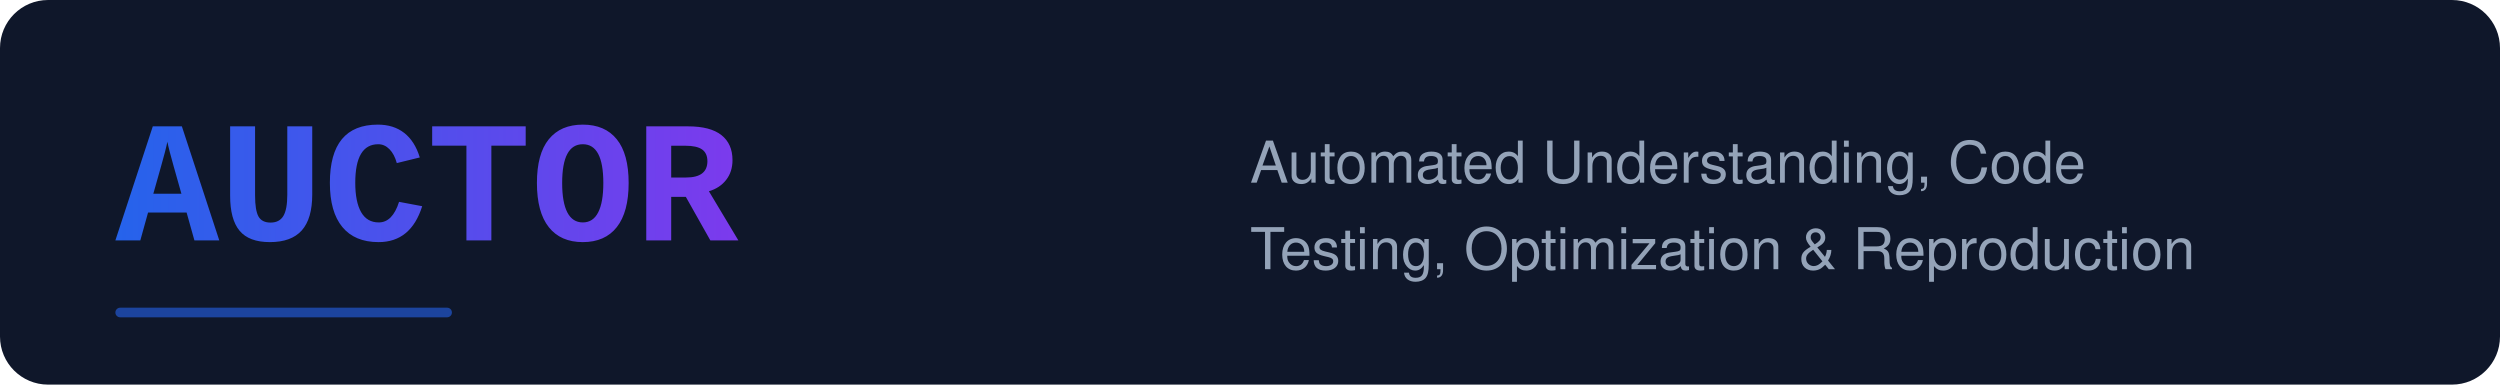
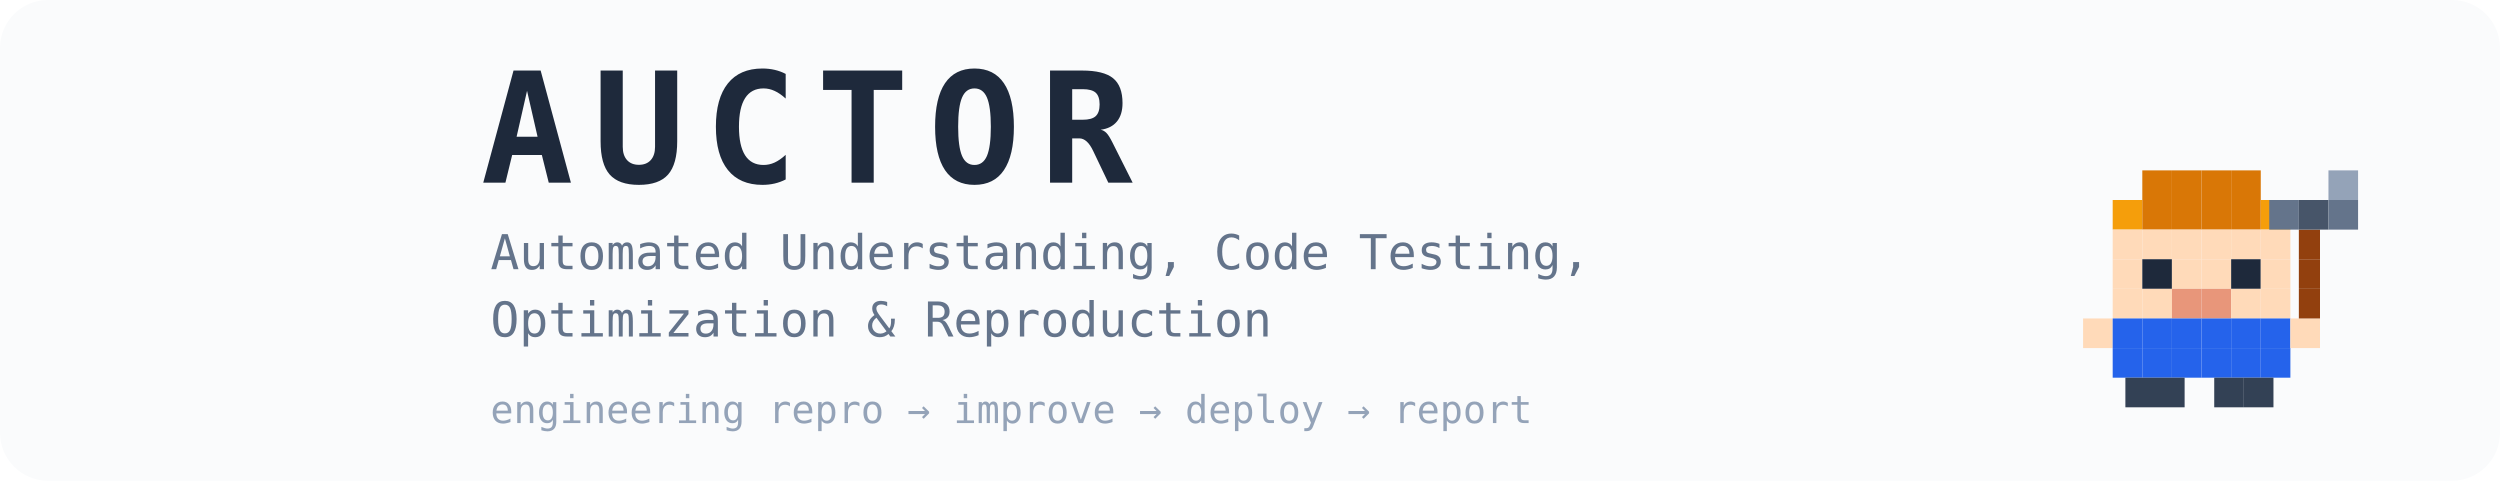
- <svg xmlns="http://www.w3.org/2000/svg" viewBox="0 0 520 80">
-   <defs>
-     <linearGradient id="g1" x1="0%" y1="0%" x2="100%" y2="0%">
-       <stop offset="0%" style="stop-color:#2563eb" />
-       <stop offset="100%" style="stop-color:#7c3aed" />
-     </linearGradient>
-   </defs>
-   <rect width="520" height="80" fill="#0f172a" rx="10" />
-   <text x="24" y="50" font-family="Courier New, monospace" font-size="36" font-weight="bold" fill="url(#g1)">AUCTOR</text>
-   <text x="260" y="38" font-family="Helvetica, Arial, sans-serif" font-size="12" fill="#94a3b8">Automated Understanding, Code</text>
-   <text x="260" y="56" font-family="Helvetica, Arial, sans-serif" font-size="12" fill="#94a3b8">Testing, Optimization &amp; Reproduction</text>
-   <rect x="24" y="64" width="70" height="2" rx="1" fill="#2563eb" opacity="0.6" />
+ <svg xmlns="http://www.w3.org/2000/svg" viewBox="0 0 520 100">
+   <rect width="520" height="100" fill="#fafbfc" rx="10" />
+   <text x="100" y="38" fill="#1e293b" font-family="monospace" font-size="32" font-weight="bold" letter-spacing="4">AUCTOR</text>
+   <text x="102" y="56" fill="#64748b" font-family="monospace" font-size="10">Automated Understanding, Code Testing,</text>
+   <text x="102" y="70" fill="#64748b" font-family="monospace" font-size="10">Optimization &amp; Reproduction</text>
+   <text x="102" y="88" fill="#94a3b8" font-family="monospace" font-size="8">engineering repro → improve → deploy → report</text>
+   <g transform="translate(428,2) scale(0.88)">
+     <rect x="20" y="38" width="7" height="7" fill="#d97706" />
+     <rect x="27" y="38" width="7" height="7" fill="#d97706" />
+     <rect x="34" y="38" width="7" height="7" fill="#d97706" />
+     <rect x="41" y="38" width="7" height="7" fill="#d97706" />
+     <rect x="13" y="45" width="7" height="7" fill="#f59e0b" />
+     <rect x="20" y="45" width="7" height="7" fill="#d97706" />
+     <rect x="27" y="45" width="7" height="7" fill="#d97706" />
+     <rect x="34" y="45" width="7" height="7" fill="#d97706" />
+     <rect x="41" y="45" width="7" height="7" fill="#d97706" />
+     <rect x="48" y="45" width="7" height="7" fill="#f59e0b" />
+     <rect x="13" y="52" width="7" height="7" fill="#FFDAB9" />
+     <rect x="20" y="52" width="7" height="7" fill="#FFDAB9" />
+     <rect x="27" y="52" width="7" height="7" fill="#FFDAB9" />
+     <rect x="34" y="52" width="7" height="7" fill="#FFDAB9" />
+     <rect x="41" y="52" width="7" height="7" fill="#FFDAB9" />
+     <rect x="48" y="52" width="7" height="7" fill="#FFDAB9" />
+     <rect x="13" y="59" width="7" height="7" fill="#FFDAB9" />
+     <rect x="20" y="59" width="7" height="7" fill="#1e293b" />
+     <rect x="27" y="59" width="7" height="7" fill="#FFDAB9" />
+     <rect x="34" y="59" width="7" height="7" fill="#FFDAB9" />
+     <rect x="41" y="59" width="7" height="7" fill="#1e293b" />
+     <rect x="48" y="59" width="7" height="7" fill="#FFDAB9" />
+     <rect x="13" y="66" width="7" height="7" fill="#FFDAB9" />
+     <rect x="20" y="66" width="7" height="7" fill="#FFDAB9" />
+     <rect x="27" y="66" width="7" height="7" fill="#E8967A" />
+     <rect x="34" y="66" width="7" height="7" fill="#E8967A" />
+     <rect x="41" y="66" width="7" height="7" fill="#FFDAB9" />
+     <rect x="48" y="66" width="7" height="7" fill="#FFDAB9" />
+     <rect x="6" y="73" width="7" height="7" fill="#FFDAB9" />
+     <rect x="13" y="73" width="7" height="7" fill="#2563eb" />
+     <rect x="20" y="73" width="7" height="7" fill="#2563eb" />
+     <rect x="27" y="73" width="7" height="7" fill="#2563eb" />
+     <rect x="34" y="73" width="7" height="7" fill="#2563eb" />
+     <rect x="41" y="73" width="7" height="7" fill="#2563eb" />
+     <rect x="48" y="73" width="7" height="7" fill="#2563eb" />
+     <rect x="55" y="73" width="7" height="7" fill="#FFDAB9" />
+     <rect x="13" y="80" width="7" height="7" fill="#2563eb" />
+     <rect x="20" y="80" width="7" height="7" fill="#2563eb" />
+     <rect x="27" y="80" width="7" height="7" fill="#2563eb" />
+     <rect x="34" y="80" width="7" height="7" fill="#2563eb" />
+     <rect x="41" y="80" width="7" height="7" fill="#2563eb" />
+     <rect x="48" y="80" width="7" height="7" fill="#2563eb" />
+     <rect x="16" y="87" width="7" height="7" fill="#334155" />
+     <rect x="23" y="87" width="7" height="7" fill="#334155" />
+     <rect x="37" y="87" width="7" height="7" fill="#334155" />
+     <rect x="44" y="87" width="7" height="7" fill="#334155" />
+     <rect x="57" y="52" width="5" height="7" fill="#92400e" />
+     <rect x="57" y="59" width="5" height="7" fill="#92400e" />
+     <rect x="57" y="66" width="5" height="7" fill="#92400e" />
+     <rect x="50" y="45" width="7" height="7" fill="#64748b" />
+     <rect x="57" y="45" width="7" height="7" fill="#475569" />
+     <rect x="64" y="45" width="7" height="7" fill="#64748b" />
+     <rect x="64" y="38" width="7" height="7" fill="#94a3b8" />
+   </g>
</svg>
